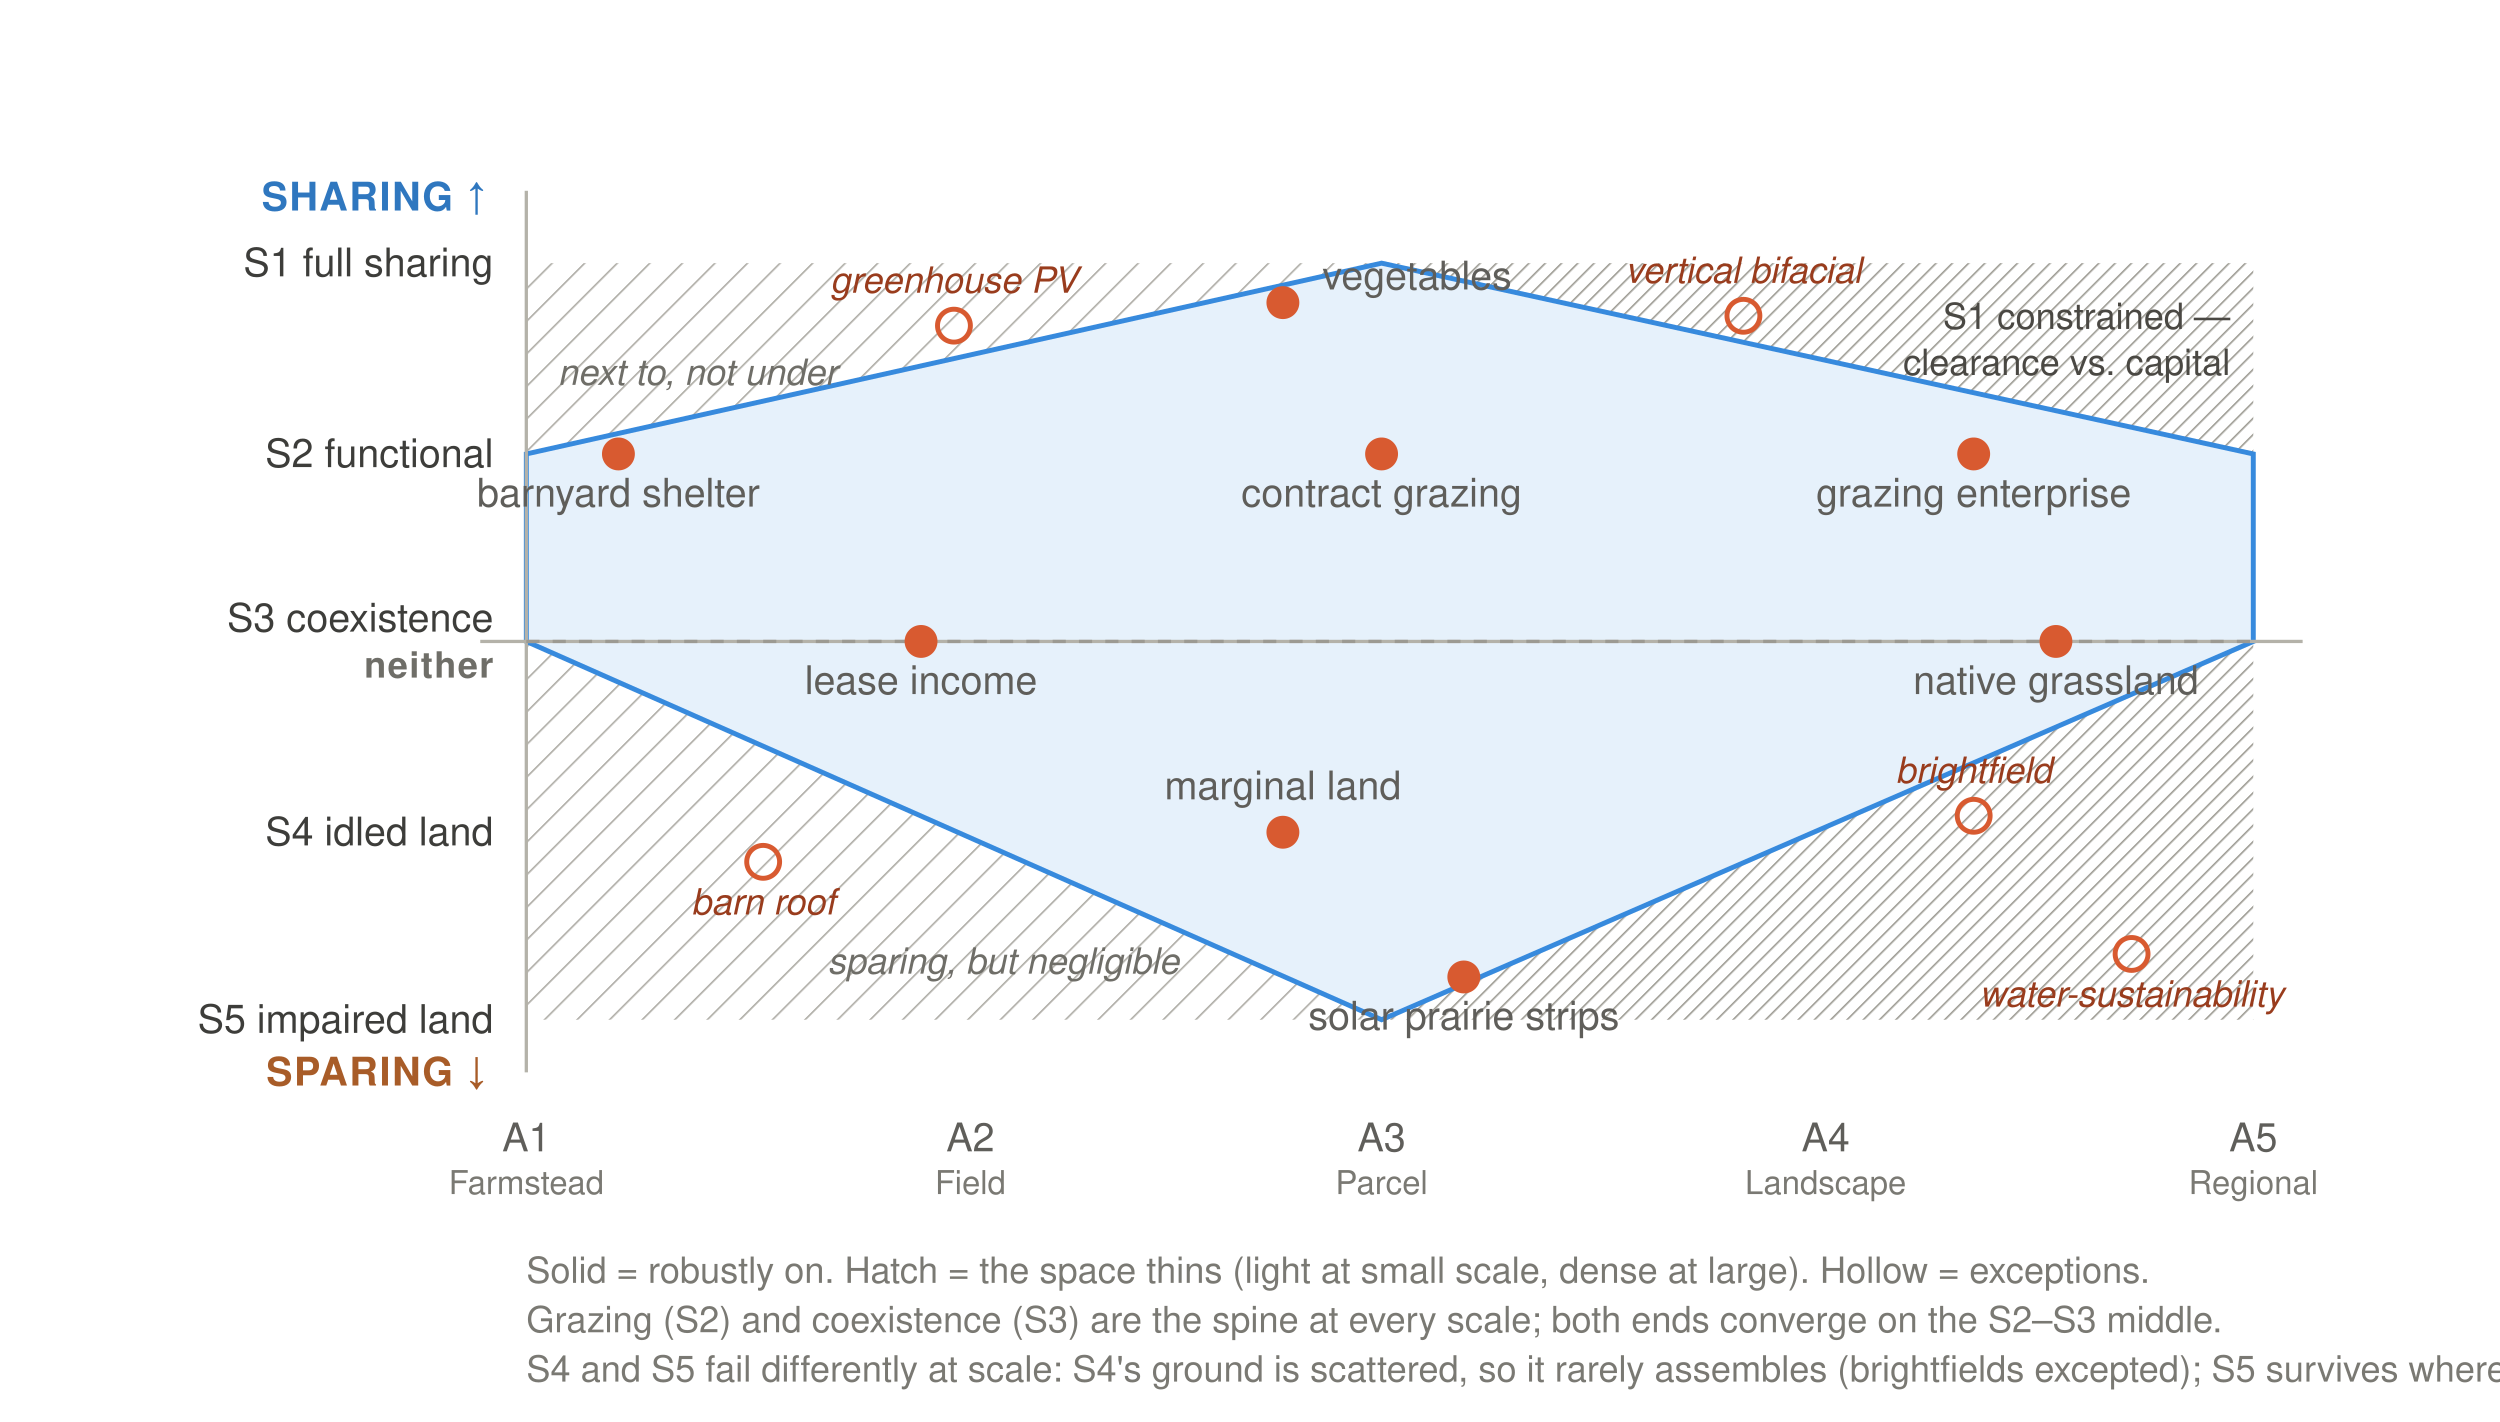
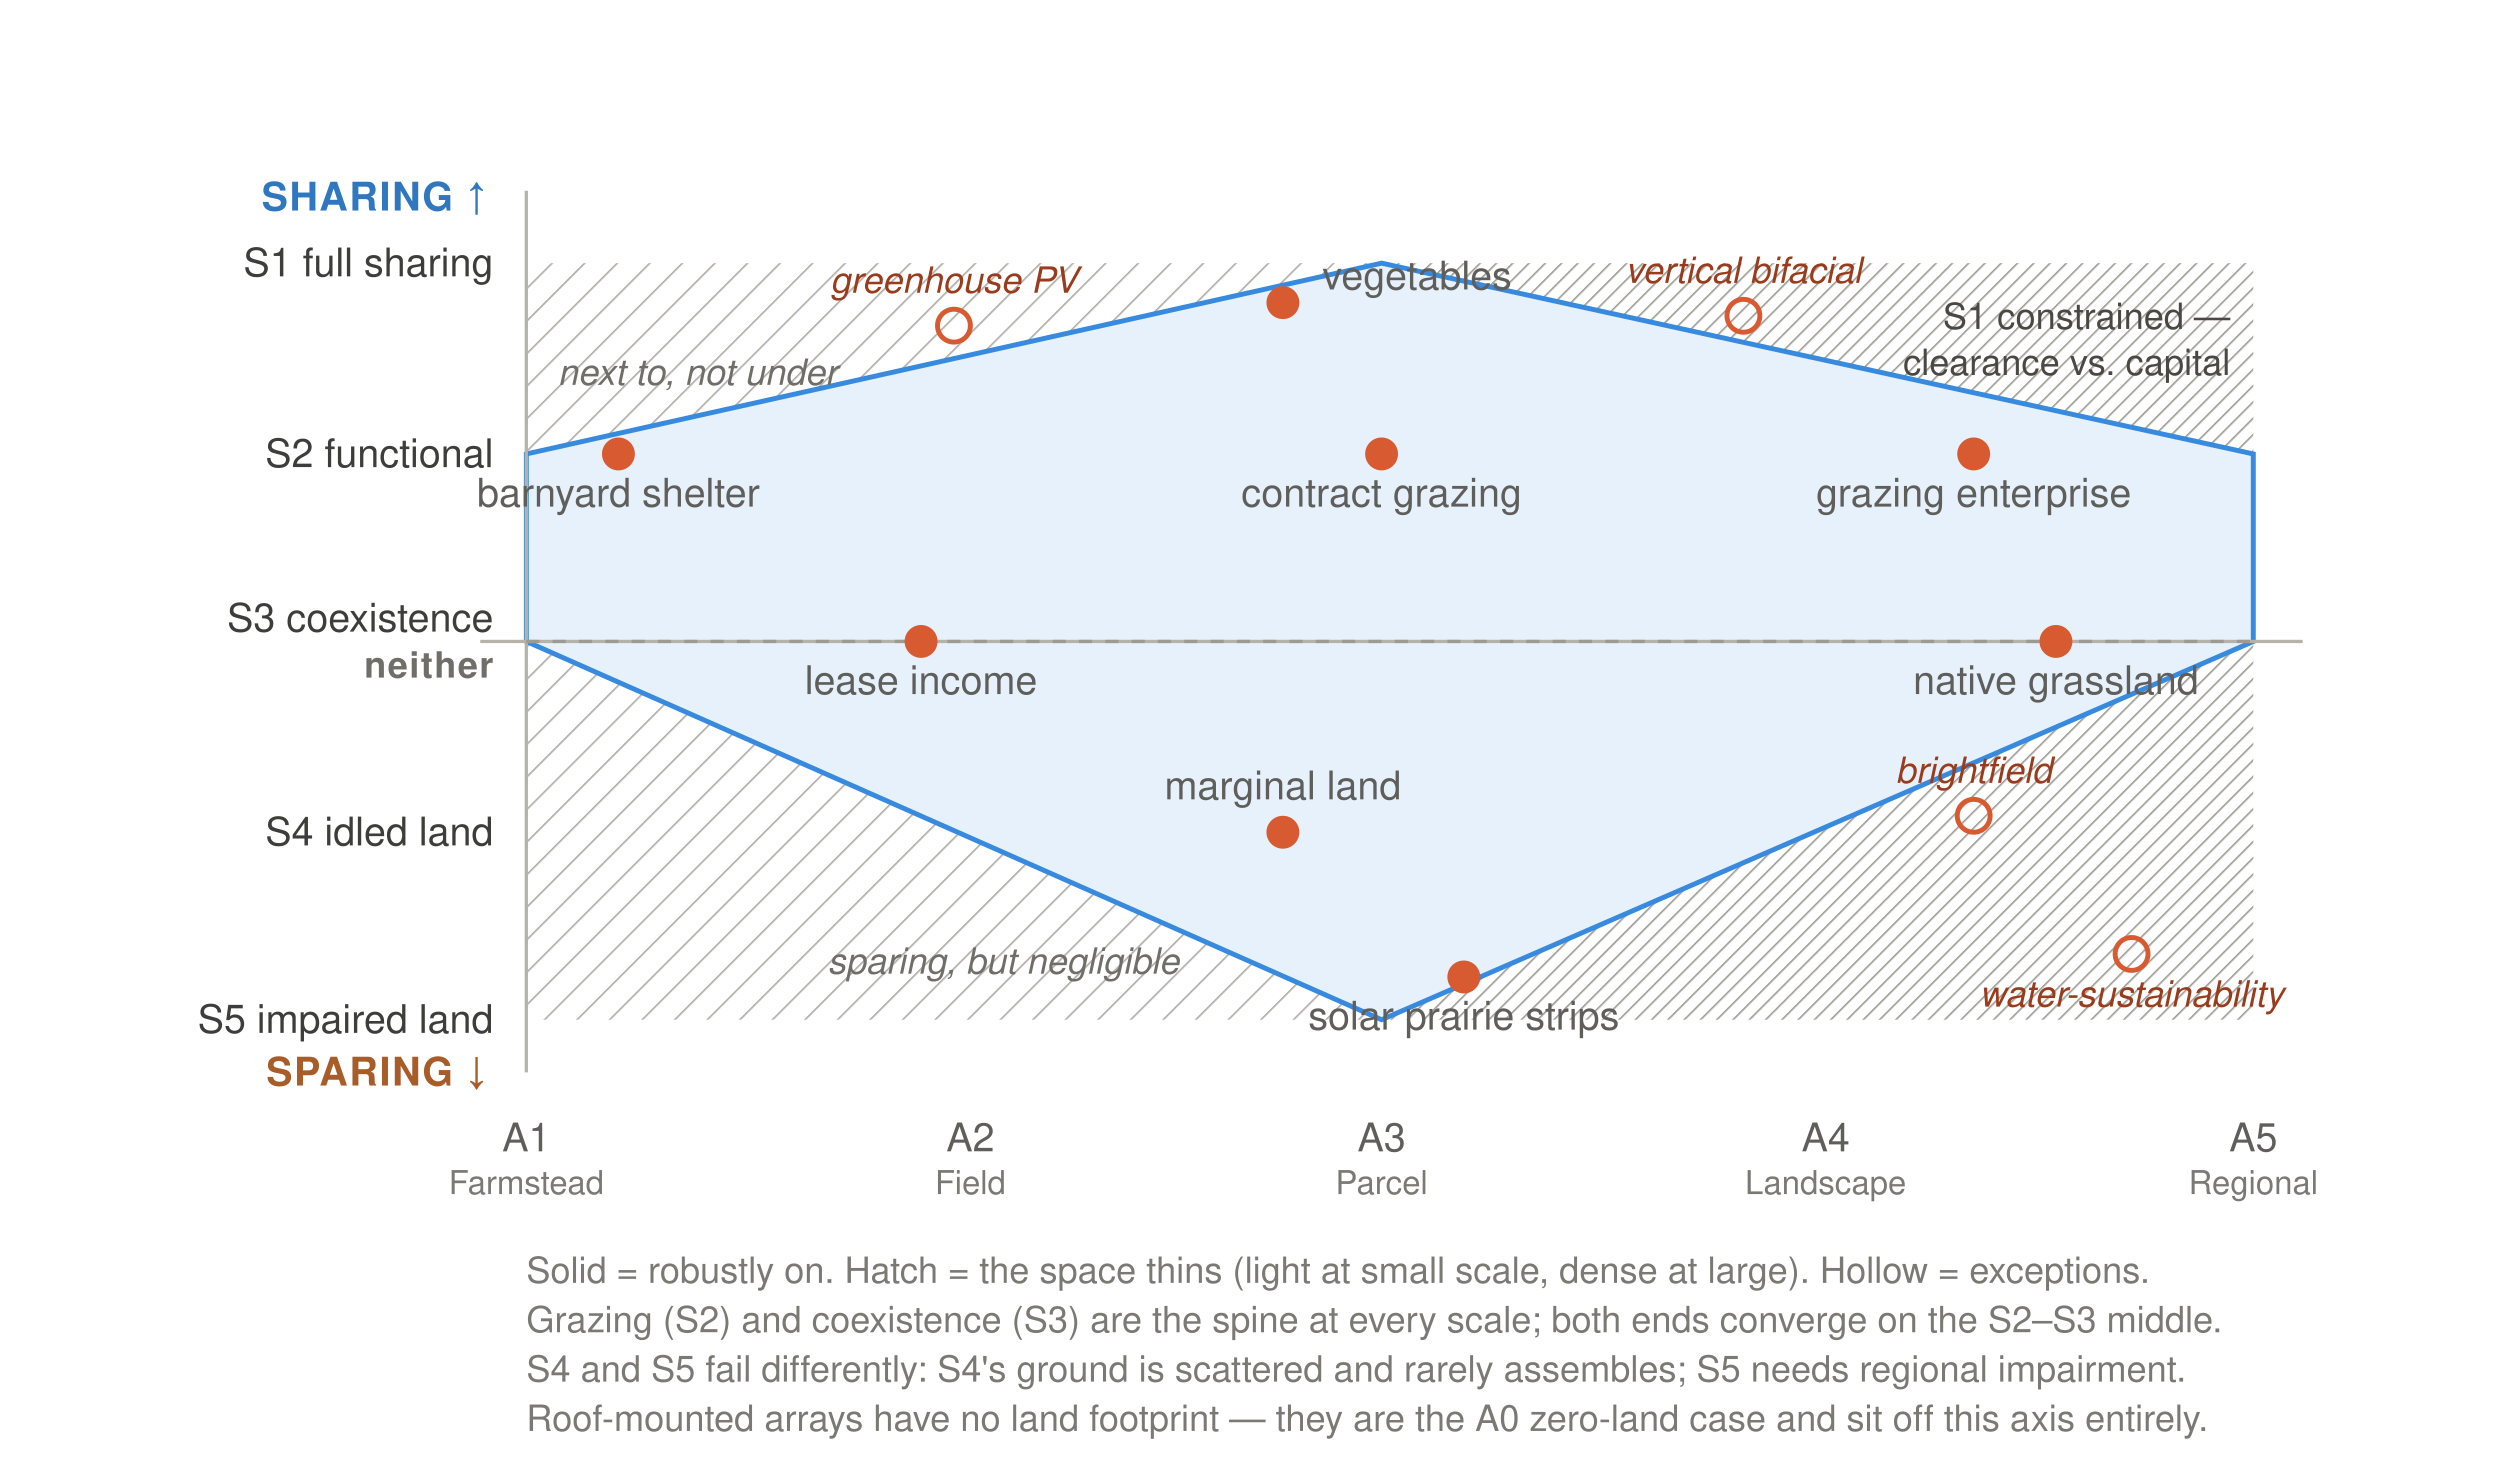
- <svg xmlns="http://www.w3.org/2000/svg" width="760" height="432" viewBox="0 0 760 432" role="img">
+ <svg xmlns="http://www.w3.org/2000/svg" width="760" height="448" viewBox="0 0 760 448" role="img">
  <defs>
    <pattern id="hatchL" width="7" height="7" patternTransform="rotate(45)" patternUnits="userSpaceOnUse">
      <line x1="0" y1="0" x2="0" y2="7" stroke="#8f8d84" stroke-width="1" />
    </pattern>
    <pattern id="hatchD" width="3.5" height="3.5" patternTransform="rotate(45)" patternUnits="userSpaceOnUse">
      <line x1="0" y1="0" x2="0" y2="3.5" stroke="#8f8d84" stroke-width="1" />
    </pattern>
  </defs>
  <style>
text{font-family:ui-sans-serif,system-ui,-apple-system,"Segoe UI",Helvetica,Arial,sans-serif}
.ts{font-size:12px;fill:#5f5e5a}.rl{font-size:12px;font-weight:500;fill:#3d3d3a}
.an{font-size:10px;fill:#7a7973}.sm{font-size:11px;fill:#7a7973}
.pr{font-size:11px;fill:#4a4843}.ex{font-size:11px;font-style:italic;fill:#993C1D}.gy{font-size:11px;font-style:italic;fill:#6f6e68}
.dir{font-size:12px;font-weight:700;letter-spacing:.04em;fill:#2f77bf}
.dir2{font-size:12px;font-weight:700;letter-spacing:.04em;fill:#a85c28}
.ctr{font-size:11px;font-weight:600;letter-spacing:.04em;fill:#6f6e68}
.ax{stroke:#b4b2a9;stroke-width:1}.cen{stroke:#9c9a92;stroke-width:1;stroke-dasharray:4 4}
@media (prefers-color-scheme:dark){.ts{fill:#9c9a92}.rl{fill:#c2c0b6}.an{fill:#8f8e86}.sm{fill:#8f8e86}.pr{fill:#c2c0b6}.ex{fill:#cf8a55}.gy{fill:#9c9a92}.ctr{fill:#9c9a92}.dir{fill:#6aa6e0}.dir2{fill:#cf8a55}.ax{stroke:#5f5e5a}.cen{stroke:#6f6e68}}
</style>
  <polygon points="420,80 685,80 685,138" fill="url(#hatchD)" opacity="0.85" />
  <polygon points="420,310 685,310 685,195" fill="url(#hatchD)" opacity="0.85" />
  <polygon points="160,80 420,80 160,138" fill="url(#hatchL)" opacity="0.7" />
  <polygon points="160,310 420,310 160,195" fill="url(#hatchL)" opacity="0.7" />
  <polygon points="160,138 420,80 685,138 685,195 420,310 160,195" fill="#E6F1FB" stroke="#378ADD" stroke-width="1.5" />
  <line class="ax" x1="160" y1="58" x2="160" y2="326" />
  <line class="ax" x1="146" y1="195" x2="700" y2="195" />
  <line class="cen" x1="160" y1="195" x2="685" y2="195" />
  <text class="dir" x="148" y="64" text-anchor="end">SHARING ↑</text>
  <text class="dir2" x="148" y="330" text-anchor="end">SPARING ↓</text>
  <text class="rl" x="150" y="84" text-anchor="end">S1 full sharing</text>
  <text class="rl" x="150" y="142" text-anchor="end">S2 functional</text>
  <text class="rl" x="150" y="192" text-anchor="end">S3 coexistence</text>
  <text class="ctr" x="150" y="206" text-anchor="end">neither</text>
  <text class="rl" x="150" y="257" text-anchor="end">S4 idled land</text>
  <text class="rl" x="150" y="314" text-anchor="end">S5 impaired land</text>
  <text class="ts" x="160" y="350" text-anchor="middle">A1</text>
  <text class="an" x="160" y="363" text-anchor="middle">Farmstead</text>
  <text class="ts" x="295" y="350" text-anchor="middle">A2</text>
  <text class="an" x="295" y="363" text-anchor="middle">Field</text>
  <text class="ts" x="420" y="350" text-anchor="middle">A3</text>
  <text class="an" x="420" y="363" text-anchor="middle">Parcel</text>
  <text class="ts" x="555" y="350" text-anchor="middle">A4</text>
  <text class="an" x="555" y="363" text-anchor="middle">Landscape</text>
  <text class="ts" x="685" y="350" text-anchor="middle">A5</text>
  <text class="an" x="685" y="363" text-anchor="middle">Regional</text>
  <text class="gy" x="212" y="117" text-anchor="middle">next to, not under</text>
  <text class="gy" x="305" y="296" text-anchor="middle">sparing, but negligible</text>
  <circle cx="188" cy="138" r="5" fill="#D85A30" />
  <text class="ts" x="188" y="154" text-anchor="middle" fill="#993C1D">barnyard shelter</text>
  <circle cx="420" cy="138" r="5" fill="#D85A30" />
  <text class="ts" x="420" y="154" text-anchor="middle" fill="#993C1D">contract grazing</text>
  <circle cx="600" cy="138" r="5" fill="#D85A30" />
  <text class="ts" x="600" y="154" text-anchor="middle" fill="#993C1D">grazing enterprise</text>
  <circle cx="390" cy="92" r="5" fill="#D85A30" />
  <text class="ts" x="402" y="88" text-anchor="start" fill="#993C1D">vegetables</text>
  <circle cx="280" cy="195" r="5" fill="#D85A30" />
  <text class="ts" x="280" y="211" text-anchor="middle" fill="#993C1D">lease income</text>
  <circle cx="625" cy="195" r="5" fill="#D85A30" />
  <text class="ts" x="625" y="211" text-anchor="middle" fill="#993C1D">native grassland</text>
  <circle cx="390" cy="253" r="5" fill="#D85A30" />
  <text class="ts" x="390" y="243" text-anchor="middle" fill="#993C1D">marginal land</text>
  <circle cx="445" cy="297" r="5" fill="#D85A30" />
  <text class="ts" x="445" y="313" text-anchor="middle" fill="#993C1D">solar prairie strips</text>
  <circle cx="290" cy="99" r="5" fill="none" stroke="#D85A30" stroke-width="1.5" />
  <text class="ex" x="290" y="89" text-anchor="middle">greenhouse PV</text>
  <circle cx="530" cy="96" r="5" fill="none" stroke="#D85A30" stroke-width="1.5" />
  <text class="ex" x="530" y="86" text-anchor="middle">vertical bifacial</text>
-   <circle cx="232" cy="262" r="5" fill="none" stroke="#D85A30" stroke-width="1.5" />
-   <text class="ex" x="232" y="278" text-anchor="middle">barn roof</text>
  <circle cx="600" cy="248" r="5" fill="none" stroke="#D85A30" stroke-width="1.5" />
  <text class="ex" x="600" y="238" text-anchor="middle">brightfield</text>
  <circle cx="648" cy="290" r="5" fill="none" stroke="#D85A30" stroke-width="1.5" />
  <text class="ex" x="648" y="306" text-anchor="middle">water-sustainability</text>
  <text class="pr" x="678" y="100" text-anchor="end">S1 constrained —</text>
  <text class="pr" x="678" y="114" text-anchor="end">clearance vs. capital</text>
  <text class="sm" x="160" y="390">Solid = robustly on. Hatch = the space thins (light at small scale, dense at large). Hollow = exceptions.</text>
  <text class="sm" x="160" y="405">Grazing (S2) and coexistence (S3) are the spine at every scale; both ends converge on the S2–S3 middle.</text>
-   <text class="sm" x="160" y="420">S4 and S5 fail differently at scale: S4's ground is scattered, so it rarely assembles (brightfields excepted); S5 survives where impairment is regional.</text>
+   <text class="sm" x="160" y="435">Roof-mounted arrays have no land footprint — they are the A0 zero-land case and sit off this axis entirely.</text>
+   <text class="sm" x="160" y="420">S4 and S5 fail differently: S4's ground is scattered and rarely assembles; S5 needs regional impairment.</text>
</svg>
